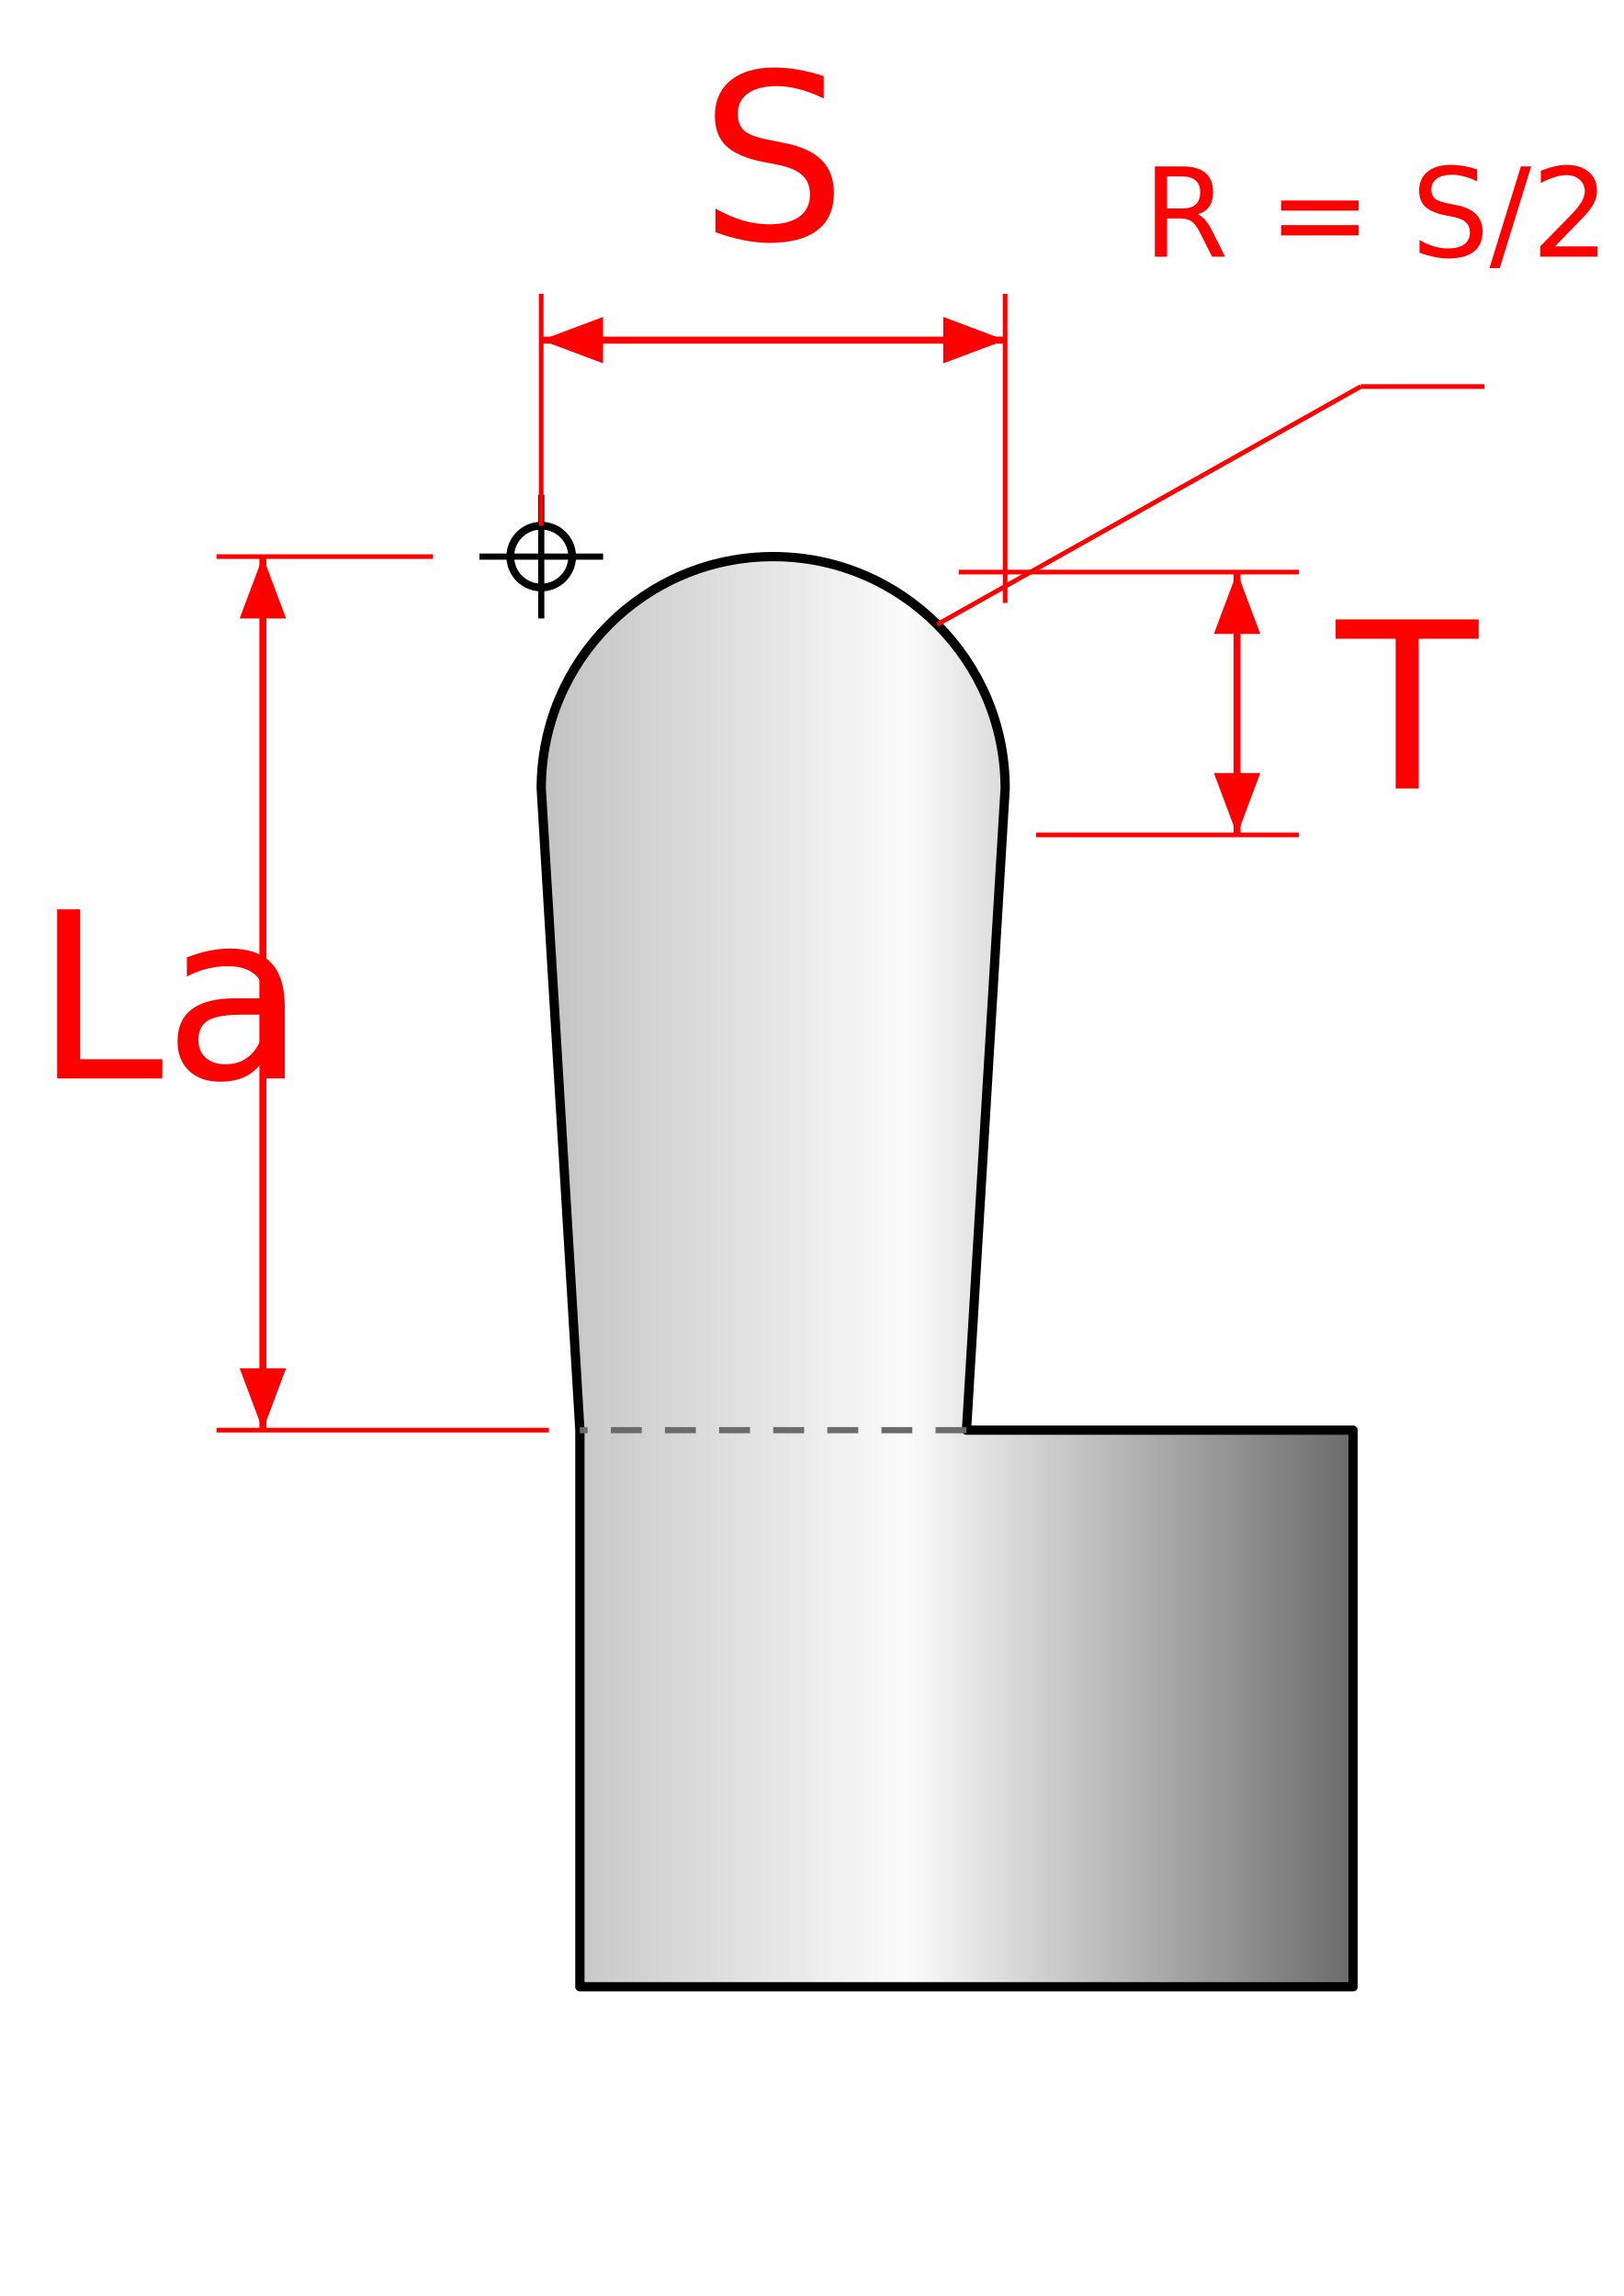
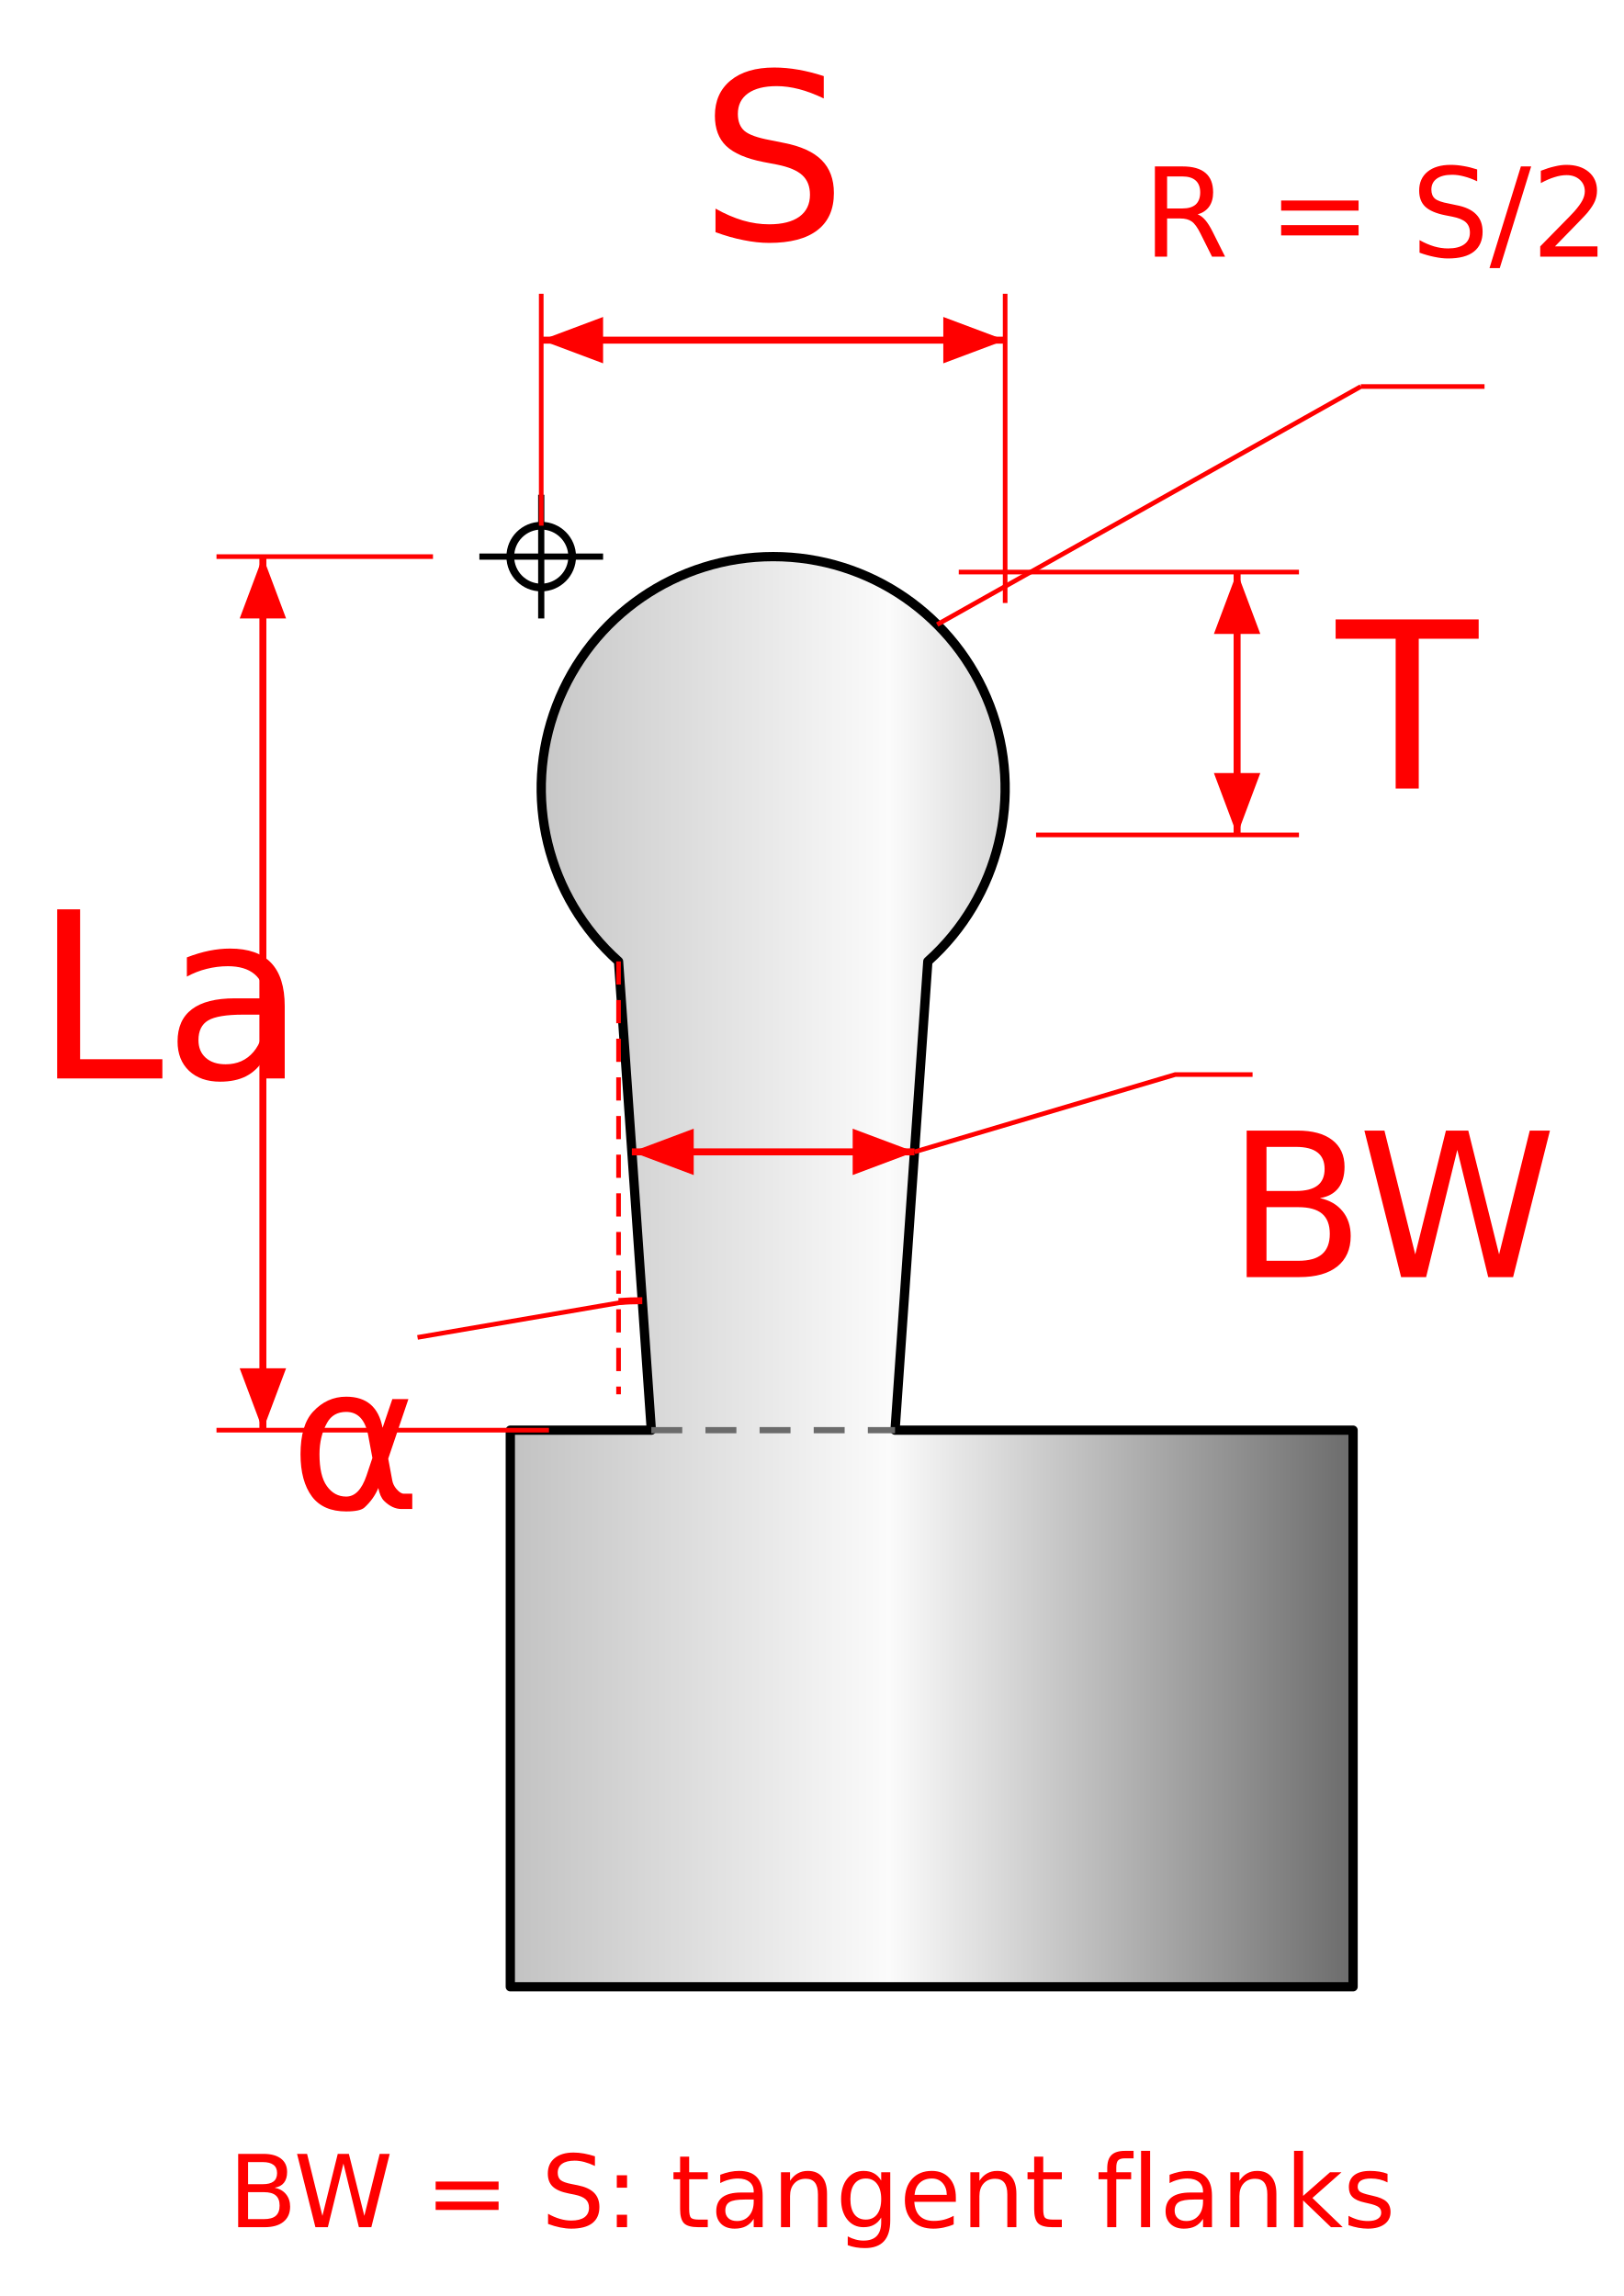
<svg xmlns="http://www.w3.org/2000/svg" id="svg8" version="1.1" viewBox="0 0 210 297" height="297mm" width="210mm">
  <defs id="defs2">
    <linearGradient id="steel" x1="0" y1="0" x2="1" y2="0">
      <stop id="steel-0" offset="0" style="stop-color:#c2c2c2;stop-opacity:1" />
      <stop id="steel-1" offset="0.45" style="stop-color:#fbfbfb;stop-opacity:1" />
      <stop id="steel-2" offset="1" style="stop-color:#6b6b6b;stop-opacity:1" />
    </linearGradient>
  </defs>
  <g id="machine-view" transform="matrix(1,0,0,-1,0,297)">
    <g id="artwork">
-       <path id="blade" d="M 75,40 L 175,40 L 175,112 L 125,112 L 130,195.0 A 30.0 30.0 0 0 1 70,195.0 L 75,112 Z" style="fill:url(#steel);stroke:#000000;stroke-width:1.2;stroke-linejoin:round" />
-       <path id="holder-line" d="M 125,112 L 75,112" style="fill:none;stroke:#6b6b6b;stroke-width:0.8;stroke-dasharray:4,3" />
+       <path id="blade" d="M 66,40 L 175,40 L 175,112 L 115.76,112 L 120.00,172.64 A 30 30 0 1 1 80.00,172.64 L 84.24,112 L 66,112 Z" style="fill:url(#steel);stroke:#000000;stroke-width:1.2;stroke-linejoin:round" />
+       <path id="holder-line" d="M 84.24,112 L 115.76,112" style="fill:none;stroke:#6b6b6b;stroke-width:0.8;stroke-dasharray:4,3" />
      <g id="reference-point">
        <circle id="reference-circle" cx="70" cy="225" r="4" style="fill:none;stroke:#000000;stroke-width:1" />
        <path id="reference-cross" d="M 62,225 L 78,225 M 70,217 L 70,233" style="fill:none;stroke:#000000;stroke-width:0.8" />
      </g>
    </g>
    <g id="dim-width">
      <path id="dim-width-ext1" d="M 70,229 L 70,259" style="fill:none;stroke:#ff0000;stroke-width:0.6" />
      <path id="dim-width-ext2" d="M 130,219 L 130,259" style="fill:none;stroke:#ff0000;stroke-width:0.6" />
      <path id="dim-width-line" d="M 70,253 L 130,253" style="fill:none;stroke:#ff0000;stroke-width:0.9" />
      <path id="dim-width-line-b" d="M 130.00,253.00 L 122.00,256.00 L 122.00,250.00 Z" style="fill:#ff0000;stroke:none" />
      <path id="dim-width-line-a" d="M 70.00,253.00 L 78.00,250.00 L 78.00,256.00 Z" style="fill:#ff0000;stroke:none" />
      <text id="width" x="100.0" y="287" style="font-size:30px;line-height:1.25;font-family:'DejaVu Sans';fill:#ff0000;stroke:none;text-anchor:middle" transform="matrix(1,0,0,-1,0,553.00)">S</text>
    </g>
    <g id="dim-grooving_depth">
      <path id="dim-grooving_depth-ext1" d="M 71,112 L 28,112" style="fill:none;stroke:#ff0000;stroke-width:0.6" />
      <path id="dim-grooving_depth-ext2" d="M 56,225 L 28,225" style="fill:none;stroke:#ff0000;stroke-width:0.6" />
      <path id="dim-grooving_depth-line" d="M 34,112 L 34,225" style="fill:none;stroke:#ff0000;stroke-width:0.9" />
      <path id="dim-grooving_depth-line-b" d="M 34.00,225.00 L 31.00,217.00 L 37.00,217.00 Z" style="fill:#ff0000;stroke:none" />
      <path id="dim-grooving_depth-line-a" d="M 34.00,112.00 L 37.00,120.00 L 31.00,120.00 Z" style="fill:#ff0000;stroke:none" />
      <text id="grooving_depth" x="22" y="178.5" style="font-size:30px;line-height:1.25;font-family:'DejaVu Sans';fill:#ff0000;stroke:none;text-anchor:middle" transform="matrix(1,0,0,-1,0,336.00)">La</text>
    </g>
    <g id="dim-turning_depth">
      <path id="dim-turning_depth-ext1" d="M 124,223 L 168,223" style="fill:none;stroke:#ff0000;stroke-width:0.6" />
      <path id="dim-turning_depth-ext2" d="M 134,189 L 168,189" style="fill:none;stroke:#ff0000;stroke-width:0.6" />
      <path id="dim-turning_depth-line" d="M 160,189 L 160,223" style="fill:none;stroke:#ff0000;stroke-width:0.9" />
      <path id="dim-turning_depth-line-b" d="M 160.00,223.00 L 157.00,215.00 L 163.00,215.00 Z" style="fill:#ff0000;stroke:none" />
      <path id="dim-turning_depth-line-a" d="M 160.00,189.00 L 163.00,197.00 L 157.00,197.00 Z" style="fill:#ff0000;stroke:none" />
      <text id="turning_depth" x="182" y="216" style="font-size:30px;line-height:1.25;font-family:'DejaVu Sans';fill:#ff0000;stroke:none;text-anchor:middle" transform="matrix(1,0,0,-1,0,411.00)">T</text>
    </g>
    <g id="full-radius-note">
      <path id="full-radius-leader" d="M 176,247 L 192,247 M 176,247 L 121.21,216.21" style="fill:none;stroke:#ff0000;stroke-width:0.6" />
      <text x="178" y="275" style="font-size:16px;line-height:1.25;font-family:'DejaVu Sans';fill:#ff0000;stroke:none;text-anchor:middle" transform="matrix(1,0,0,-1,0,538.80)">R = S/2</text>
    </g>
+     <g id="dim-neck_width">
+       <path d="M 81.72,148 L 118.28,148" style="fill:none;stroke:#ff0000;stroke-width:0.9" />
+       <path d="M 81.72,148.00 L 89.72,145.00 L 89.72,151.00 Z" style="fill:#ff0000;stroke:none" />
+       <path d="M 118.28,148.00 L 110.28,151.00 L 110.28,145.00 Z" style="fill:#ff0000;stroke:none" />
+       <path d="M 118.28,148 L 152,158 L 162,158" style="fill:none;stroke:#ff0000;stroke-width:0.6" />
+       <text x="180" y="150" style="font-size:26px;line-height:1.25;font-family:'DejaVu Sans';fill:#ff0000;stroke:none;text-anchor:middle" transform="matrix(1,0,0,-1,0,281.80)">BW</text>
+     </g>
+     <g id="dim-side_relief">
+       <path d="M 80.00,172.64 L 80.00,116.64" style="fill:none;stroke:#ff0000;stroke-width:0.6;stroke-dasharray:3,2" />
+       <path d="M 80.00,128.64 A 44 44 0 0 0 83.07,128.75" style="fill:none;stroke:#ff0000;stroke-width:0.9" />
+       <path d="M 81.00,128.64 L 54,124" style="fill:none;stroke:#ff0000;stroke-width:0.6" />
+       <text x="46" y="120" style="font-size:26px;line-height:1.25;font-family:'DejaVu Sans';fill:#ff0000;stroke:none;text-anchor:middle" transform="matrix(1,0,0,-1,0,221.80)">α</text>
+     </g>
+     <g id="neck-note">
+       <text x="105" y="18" style="font-size:13px;line-height:1.25;font-family:'DejaVu Sans';fill:#ff0000;stroke:none;text-anchor:middle" transform="matrix(1,0,0,-1,0,26.90)">BW = S: tangent flanks</text>
+     </g>
  </g>
</svg>
